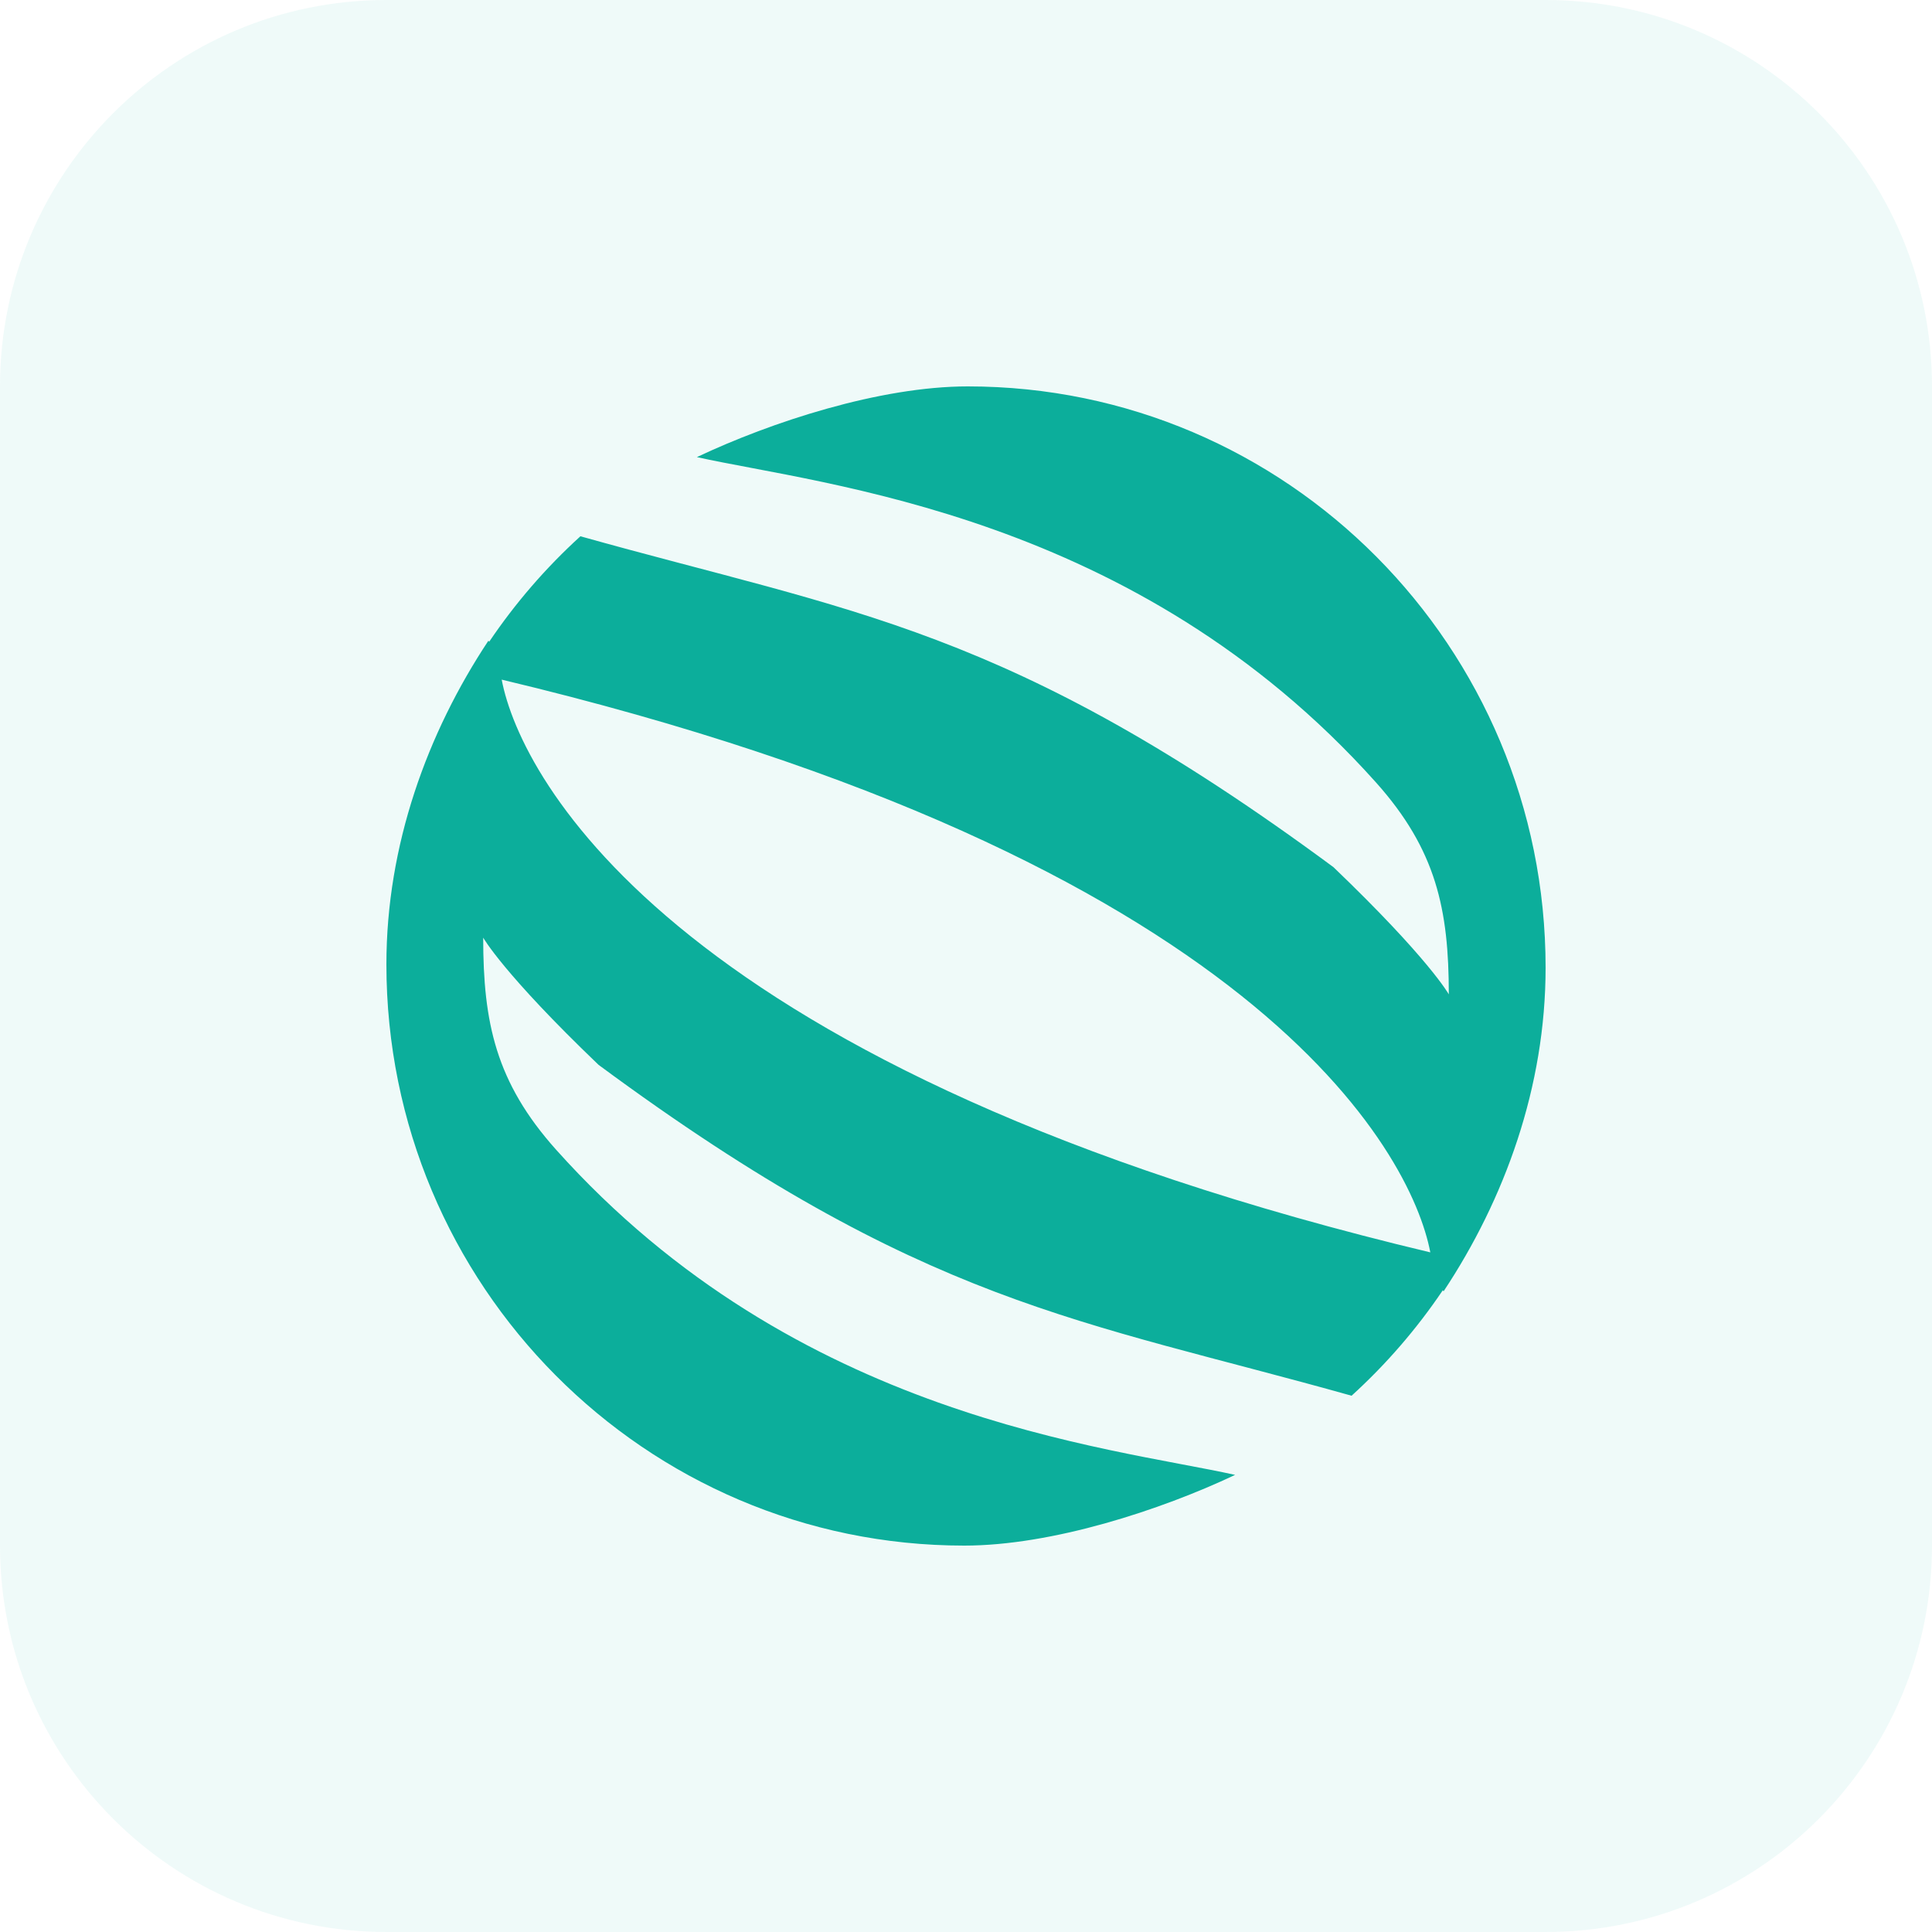
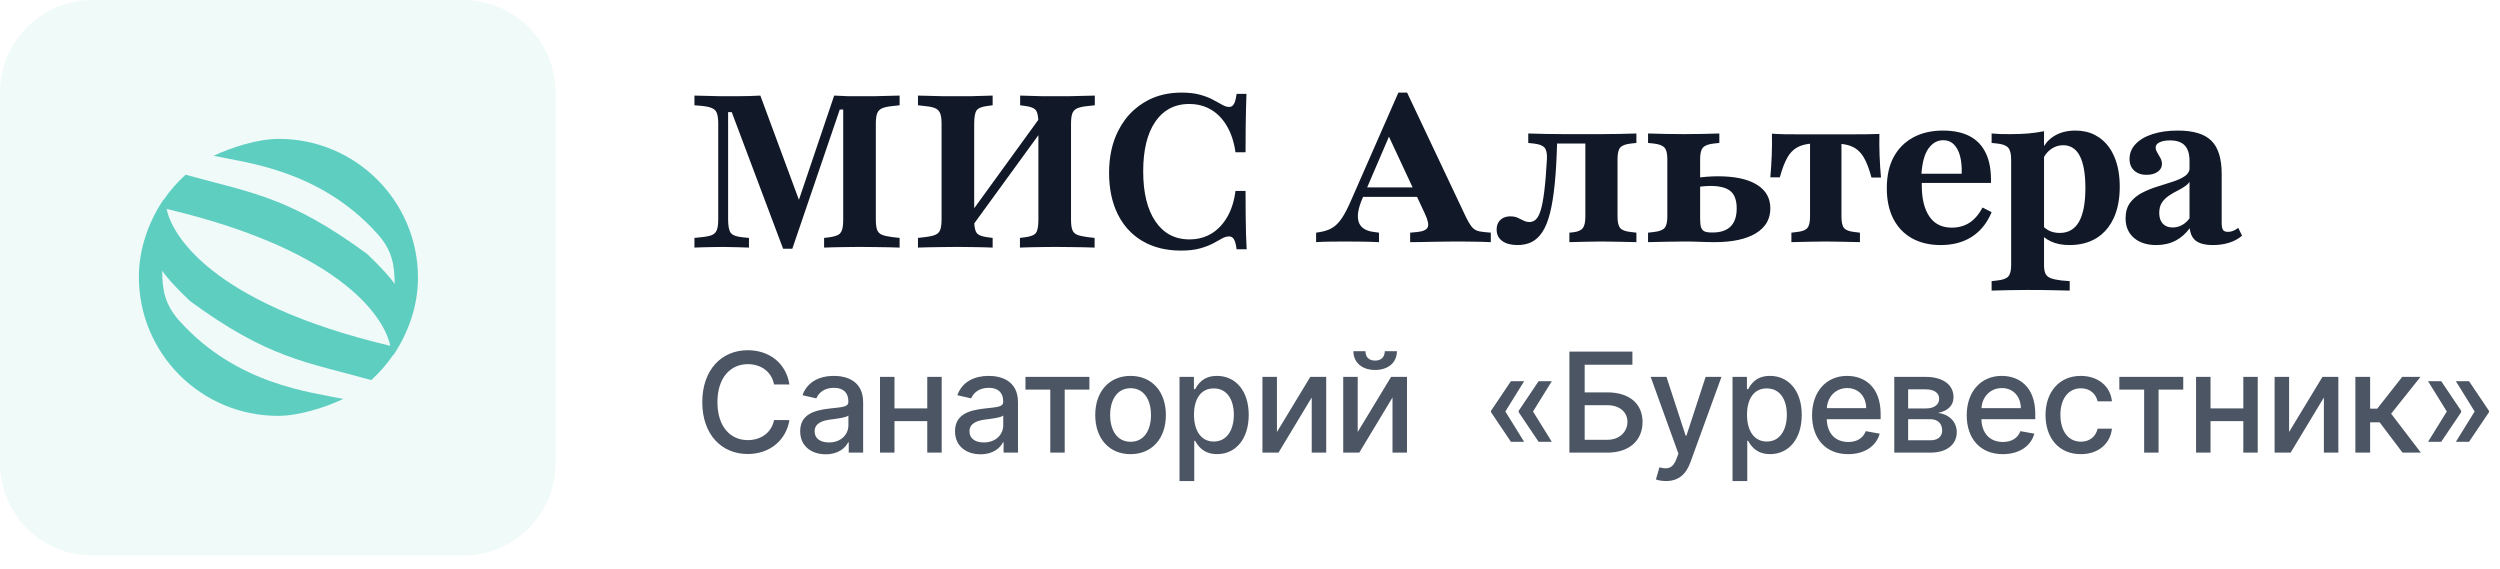
- <svg xmlns="http://www.w3.org/2000/svg" viewBox="0 0 40 40" width="40" height="40" fill="none" customFrame="url(#clipPath_0)">
+ <svg xmlns="http://www.w3.org/2000/svg" viewBox="0 0 216 49.107" width="216" height="49.107" fill="none" customFrame="#000000">
  <defs>
-     <clipPath id="clipPath_0">
-       <rect width="40" height="40" x="0" y="0" rx="8" fill="rgb(255,255,255)" />
+     <clipPath id="clipPath_7">
+       <rect width="216" height="49.107" x="0" y="0" fill="rgb(255,255,255)" />
+     </clipPath>
+     <clipPath id="clipPath_8">
+       <rect width="48" height="48" x="0" y="0" rx="8" fill="rgb(255,255,255)" />
+     </clipPath>
+     <clipPath id="clipPath_9">
+       <rect width="24" height="24" x="12" y="12" fill="rgb(255,255,255)" />
+     </clipPath>
+     <clipPath id="clipPath_10">
+       <rect width="156" height="49.107" x="60" y="0" fill="rgb(255,255,255)" />
+     </clipPath>
+     <clipPath id="clipPath_11">
+       <rect width="133.712" height="17.107" x="60" y="8" fill="rgb(255,255,255)" />
    </clipPath>
  </defs>
-   <rect id="Head-Icon" width="40" height="40" x="0" y="0" rx="8" fill="rgb(94,206,193)" fill-opacity="0.1" />
-   <path id="Vector 1" d="M29.888 26.735C31.154 24.826 32 22.502 32 20.035C32 13.388 26.643 8 20.036 8C18.219 8 15.97 8.735 14.428 9.464C17.064 10.049 23.507 10.635 28.485 16.196C29.736 17.593 29.996 18.831 29.996 20.587C29.996 20.587 29.587 19.85 27.607 17.953C20.871 12.976 17.649 12.684 12.017 11.103C11.304 11.751 10.669 12.485 10.128 13.287C10.122 13.279 10.117 13.272 10.112 13.265C8.846 15.175 8 17.498 8 19.965C8 26.612 13.357 32 19.964 32C21.781 32 24.03 31.265 25.572 30.536C22.936 29.951 16.493 29.365 11.514 23.804C10.264 22.407 10.004 21.169 10.004 19.413C10.004 19.413 10.413 20.15 12.393 22.047C19.129 27.024 22.351 27.316 27.983 28.897C28.696 28.249 29.331 27.515 29.872 26.713C29.878 26.721 29.883 26.728 29.888 26.735ZM29.613 25.929C14.018 22.21 10.782 16.15 10.387 14.071C25.982 17.79 29.218 23.85 29.613 25.929Z" fill="rgb(12,174,155)" fill-rule="evenodd" />
+   <g id="mainLogo" customFrame="url(#clipPath_7)">
+     <g id="icon" customFrame="url(#clipPath_8)">
+       <rect id="icon" width="48" height="48" x="0" y="0" rx="8" fill="rgb(94,206,193)" fill-opacity="0.1" />
+       <g id="sigil v3 Sm" customFrame="url(#clipPath_9)">
+         <path id="Union" d="M33.991 30.68C35.263 28.776 36.113 26.46 36.113 24C36.113 17.373 30.732 12 24.093 12C22.267 12 20.008 12.733 18.458 13.459C21.106 14.043 27.58 14.627 32.582 20.172C33.839 21.565 34.1 22.799 34.1 24.55C34.1 24.55 33.689 23.815 31.7 21.924C24.932 16.962 21.695 16.67 16.036 15.094C15.32 15.74 14.682 16.471 14.138 17.271C14.132 17.264 14.127 17.256 14.122 17.25C12.85 19.154 12 21.47 12 23.93C12 30.557 17.382 35.93 24.021 35.93C25.846 35.93 28.106 35.197 29.655 34.471C27.007 33.887 20.533 33.303 15.531 27.757C14.275 26.365 14.013 25.131 14.013 23.379C14.013 23.379 14.424 24.114 16.414 26.006C23.182 30.968 26.419 31.26 32.077 32.836C32.794 32.19 33.432 31.458 33.975 30.658C33.981 30.666 33.986 30.673 33.991 30.68ZM33.715 29.876C18.046 26.169 14.795 20.126 14.399 18.053C30.067 21.761 33.318 27.804 33.715 29.876Z" fill="rgb(94,206,193)" fill-rule="evenodd" />
+       </g>
+     </g>
+     <g id="text" customFrame="url(#clipPath_10)">
+       <g id="main" customFrame="url(#clipPath_11)">
+         <g id="МИС">
+           <path id="Vector 2" d="M63.223 9.69L67.659 21.488L68.457 21.488L72.556 9.466L72.853 9.466L72.853 18.961C72.853 19.346 72.821 19.642 72.758 19.848C72.719 19.981 72.656 20.09 72.57 20.176C72.525 20.221 72.473 20.259 72.415 20.292C72.247 20.382 71.996 20.451 71.663 20.5L71.202 20.556L71.202 21.392C71.434 21.381 71.712 21.372 72.033 21.364C72.355 21.357 72.696 21.351 73.055 21.347C73.415 21.34 73.755 21.336 74.077 21.336L74.504 21.336C74.875 21.336 75.257 21.34 75.65 21.347C76.046 21.351 76.426 21.357 76.79 21.364C77.156 21.372 77.469 21.381 77.727 21.392L77.727 20.556L77.082 20.483C76.696 20.434 76.4 20.367 76.194 20.28C76.087 20.235 75.998 20.173 75.926 20.095C75.863 20.025 75.814 19.943 75.779 19.848C75.708 19.642 75.672 19.346 75.672 18.961L75.672 10.69C75.672 10.308 75.708 10.016 75.779 9.814C75.814 9.717 75.864 9.632 75.927 9.56C75.999 9.479 76.088 9.414 76.194 9.364C76.4 9.271 76.696 9.205 77.082 9.168L77.727 9.095L77.727 8.258C77.469 8.258 77.156 8.266 76.79 8.281C76.426 8.292 76.046 8.301 75.65 8.309C75.257 8.313 74.875 8.314 74.504 8.314L74.296 8.314C73.926 8.314 73.566 8.313 73.218 8.309C72.874 8.301 72.492 8.284 72.073 8.258L69.027 17.265L65.694 8.258C65.421 8.273 65.1 8.286 64.734 8.298C64.371 8.309 63.979 8.314 63.56 8.314L63.223 8.314C62.867 8.314 62.487 8.313 62.083 8.309C61.683 8.301 61.299 8.292 60.932 8.281C60.569 8.266 60.258 8.258 60 8.258L60 9.095L60.646 9.151C61.031 9.189 61.325 9.254 61.527 9.348C61.64 9.397 61.733 9.463 61.805 9.547C61.865 9.617 61.911 9.698 61.943 9.791C62.018 9.993 62.055 10.293 62.055 10.69L62.055 18.961C62.055 19.346 62.018 19.642 61.943 19.848C61.908 19.947 61.859 20.032 61.795 20.105C61.728 20.181 61.644 20.244 61.544 20.292C61.353 20.382 61.067 20.445 60.685 20.483L60 20.556L60 21.392C60.195 21.381 60.434 21.372 60.719 21.364C61.003 21.357 61.303 21.351 61.617 21.347C61.935 21.34 62.224 21.336 62.482 21.336C62.867 21.336 63.27 21.344 63.689 21.359C64.109 21.37 64.449 21.381 64.711 21.392L64.711 20.556L64.15 20.5C63.633 20.451 63.296 20.325 63.139 20.123C62.985 19.917 62.909 19.53 62.909 18.961L62.909 9.69L63.223 9.69Z" fill="rgb(17,24,39)" fill-rule="evenodd" />
+           <path id="Vector 3" d="M81.351 11.599L81.351 18.961C81.351 19.346 81.314 19.642 81.239 19.848C81.202 19.948 81.149 20.034 81.082 20.105C81.013 20.179 80.929 20.237 80.829 20.28C80.634 20.367 80.338 20.434 79.942 20.483L79.313 20.556L79.313 21.392C79.571 21.381 79.88 21.372 80.239 21.364C80.598 21.357 80.978 21.351 81.379 21.347C81.779 21.34 82.159 21.336 82.519 21.336L82.946 21.336C83.268 21.336 83.601 21.34 83.945 21.347C84.293 21.351 84.628 21.357 84.95 21.364C85.272 21.372 85.544 21.381 85.764 21.392L85.764 20.556L85.338 20.5C84.844 20.44 84.525 20.314 84.383 20.123C84.27 19.972 84.202 19.696 84.179 19.296L89.718 11.679L89.718 18.961C89.718 19.545 89.647 19.932 89.504 20.123C89.362 20.314 89.044 20.44 88.55 20.5L88.123 20.556L88.123 21.392C88.355 21.381 88.628 21.372 88.943 21.364C89.261 21.357 89.592 21.351 89.937 21.347C90.285 21.34 90.62 21.336 90.942 21.336L91.368 21.336C91.739 21.336 92.121 21.34 92.514 21.347C92.911 21.351 93.291 21.357 93.654 21.364C94.021 21.372 94.328 21.381 94.575 21.392L94.575 20.556L93.946 20.483C93.56 20.434 93.264 20.367 93.059 20.28C92.951 20.235 92.862 20.173 92.791 20.095C92.728 20.025 92.678 19.943 92.643 19.848C92.572 19.642 92.536 19.346 92.536 18.961L92.536 10.69C92.536 10.308 92.572 10.016 92.643 9.814C92.678 9.717 92.728 9.632 92.792 9.56C92.863 9.479 92.952 9.414 93.059 9.364C93.264 9.271 93.56 9.205 93.946 9.168L94.592 9.095L94.592 8.258C94.333 8.258 94.021 8.266 93.654 8.281C93.291 8.292 92.911 8.301 92.514 8.309C92.121 8.313 91.739 8.314 91.368 8.314L90.942 8.314C90.62 8.314 90.285 8.313 89.937 8.309C89.592 8.301 89.261 8.292 88.943 8.281C88.628 8.266 88.361 8.258 88.14 8.258L88.14 9.095L88.55 9.151C89.044 9.211 89.362 9.338 89.504 9.533C89.617 9.685 89.685 9.959 89.709 10.357L84.17 17.992L84.17 10.69C84.17 10.11 84.241 9.724 84.383 9.533C84.525 9.338 84.844 9.211 85.338 9.151L85.764 9.095L85.764 8.258C85.544 8.258 85.274 8.266 84.956 8.281C84.641 8.292 84.31 8.301 83.962 8.309C83.618 8.313 83.279 8.314 82.946 8.314L82.519 8.314C82.159 8.314 81.779 8.313 81.379 8.309C80.978 8.301 80.598 8.292 80.239 8.281C79.88 8.266 79.571 8.258 79.313 8.258L79.313 9.095L79.942 9.168C80.338 9.205 80.634 9.271 80.829 9.364C80.928 9.412 81.012 9.473 81.081 9.548C81.149 9.623 81.201 9.711 81.239 9.814C81.314 10.016 81.351 10.308 81.351 10.69L81.351 11.599Z" fill="rgb(17,24,39)" fill-rule="evenodd" />
+           <path id="Vector 4" d="M98.705 20.825C99.641 21.375 100.751 21.651 102.035 21.651C102.678 21.651 103.223 21.589 103.669 21.465C104.114 21.342 104.488 21.2 104.792 21.039C105.095 20.878 105.353 20.735 105.567 20.612C105.784 20.488 105.991 20.427 106.19 20.427C106.276 20.427 106.353 20.444 106.42 20.48C106.499 20.522 106.564 20.588 106.617 20.679C106.714 20.844 106.789 21.13 106.841 21.538L107.712 21.538C107.685 21.108 107.667 20.668 107.655 20.219C107.644 19.766 107.635 19.244 107.627 18.652C107.62 18.057 107.616 17.338 107.616 16.496L106.746 16.496C106.633 17.372 106.396 18.122 106.033 18.748C105.687 19.343 105.256 19.806 104.74 20.137C104.715 20.153 104.689 20.169 104.663 20.185C104.563 20.245 104.461 20.3 104.357 20.349C103.883 20.573 103.356 20.685 102.776 20.685C102.135 20.685 101.567 20.551 101.07 20.284C100.589 20.025 100.174 19.64 99.828 19.129C99.124 18.092 98.772 16.651 98.772 14.806C98.772 12.964 99.12 11.534 99.817 10.516C100.152 10.026 100.552 9.654 101.016 9.399C101.521 9.121 102.102 8.983 102.759 8.983C103.335 8.983 103.859 9.093 104.332 9.313C104.437 9.362 104.54 9.417 104.64 9.477C104.664 9.491 104.688 9.506 104.712 9.52C105.23 9.844 105.663 10.305 106.01 10.903C106.377 11.528 106.622 12.279 106.746 13.155L107.616 13.155C107.616 12.279 107.62 11.547 107.627 10.959C107.635 10.371 107.644 9.855 107.655 9.409C107.667 8.964 107.68 8.532 107.695 8.112L106.841 8.112C106.789 8.509 106.714 8.797 106.617 8.977C106.561 9.077 106.491 9.149 106.407 9.192C106.343 9.225 106.271 9.241 106.19 9.241C106.018 9.241 105.823 9.179 105.606 9.056C105.389 8.932 105.125 8.788 104.814 8.623C104.507 8.455 104.131 8.309 103.685 8.185C103.24 8.062 102.703 8 102.074 8C101.006 8 100.05 8.217 99.205 8.65C99.069 8.72 98.936 8.795 98.806 8.876C98.505 9.062 98.225 9.271 97.967 9.505C97.418 9.999 96.966 10.6 96.61 11.307C96.086 12.344 95.824 13.553 95.824 14.935C95.824 16.297 96.071 17.482 96.565 18.489C96.866 19.102 97.247 19.63 97.71 20.073C98.008 20.359 98.339 20.61 98.705 20.825Z" fill="rgb(17,24,39)" fill-rule="evenodd" />
+         </g>
+         <path id="name" d="M117.734 17.097C117.341 17.989 117.227 18.684 117.393 19.181C117.427 19.283 117.474 19.377 117.533 19.461C117.758 19.786 118.164 19.982 118.75 20.048L119.145 20.103L119.145 20.921C118.597 20.895 118.082 20.881 117.599 20.877C117.116 20.869 116.642 20.866 116.177 20.866C115.726 20.866 115.297 20.869 114.89 20.877C114.487 20.881 114.094 20.895 113.712 20.921L113.712 20.103L114.052 20.048C114.47 19.979 114.825 19.856 115.117 19.681Q115.555 19.417 115.939 18.847C116.195 18.466 116.471 17.931 116.766 17.239L120.821 8L121.572 8L126.681 18.803C126.833 19.103 126.971 19.341 127.098 19.516C127.216 19.681 127.355 19.804 127.515 19.885C127.525 19.89 127.536 19.895 127.546 19.9C127.719 19.977 127.943 20.026 128.217 20.048L128.806 20.103L128.806 20.921C128.579 20.91 128.312 20.901 128.006 20.893C127.703 20.886 127.393 20.881 127.076 20.877C126.762 20.869 126.458 20.866 126.162 20.866L125.838 20.866C125.517 20.866 125.171 20.869 124.8 20.877C124.432 20.881 124.066 20.886 123.702 20.893C123.342 20.901 123 20.908 122.675 20.915C122.354 20.919 122.075 20.921 121.837 20.921L121.837 20.103L122.427 20.048C122.928 20.001 123.234 19.869 123.346 19.653C123.461 19.434 123.382 19.035 123.108 18.457L122.432 17.009L117.772 17.009L117.734 17.097ZM167.678 21.173C166.723 21.173 165.894 20.977 165.191 20.586C164.935 20.443 164.701 20.277 164.488 20.087C164.12 19.76 163.816 19.363 163.578 18.896C163.206 18.157 163.02 17.279 163.02 16.263C163.02 15.187 163.221 14.282 163.623 13.547C163.877 13.084 164.194 12.691 164.574 12.368C164.8 12.175 165.049 12.006 165.321 11.863C166.05 11.475 166.898 11.281 167.864 11.281C168.785 11.281 169.556 11.442 170.176 11.764C170.379 11.868 170.566 11.991 170.736 12.132C171.086 12.422 171.368 12.792 171.58 13.24C171.9 13.902 172.046 14.758 172.02 15.807L166.042 15.807L166.042 16.01C166.042 17.17 166.262 18.07 166.702 18.71C166.889 18.982 167.113 19.196 167.374 19.353C167.726 19.564 168.145 19.67 168.631 19.67C169.123 19.67 169.561 19.57 169.945 19.372C170.025 19.331 170.101 19.286 170.176 19.236C170.612 18.947 170.984 18.512 171.293 17.931L172.076 18.331C171.733 19.155 171.249 19.803 170.625 20.276C170.545 20.337 170.463 20.394 170.379 20.449C170.349 20.469 170.318 20.488 170.287 20.507C169.561 20.951 168.691 21.173 167.678 21.173ZM189.174 14.634C189.161 14.706 189.139 14.774 189.109 14.837C189.043 14.979 188.936 15.101 188.789 15.204C188.521 15.39 188.174 15.553 187.747 15.692C187.323 15.831 186.875 15.974 186.401 16.12C185.93 16.263 185.485 16.444 185.065 16.663C184.714 16.846 184.416 17.076 184.173 17.355C184.129 17.406 184.086 17.459 184.045 17.514C183.781 17.865 183.649 18.318 183.649 18.874C183.649 19.314 183.743 19.698 183.933 20.027C184.044 20.22 184.188 20.393 184.365 20.548C184.385 20.565 184.406 20.582 184.427 20.599C184.901 20.982 185.526 21.173 186.303 21.173C186.923 21.173 187.478 21.046 187.968 20.791C187.99 20.78 188.012 20.768 188.034 20.756C188.469 20.518 188.854 20.173 189.19 19.722C189.235 20.143 189.373 20.47 189.604 20.701C189.621 20.718 189.639 20.735 189.657 20.751C189.979 21.032 190.493 21.173 191.199 21.173C191.712 21.173 192.185 21.104 192.615 20.965C193.046 20.826 193.411 20.625 193.712 20.361L193.386 19.686C193.241 19.796 193.095 19.882 192.946 19.944C192.847 19.983 192.746 20.009 192.644 20.022C192.593 20.029 192.542 20.032 192.49 20.032C192.308 20.032 192.176 19.986 192.093 19.894C192.084 19.884 192.075 19.873 192.067 19.862C191.991 19.745 191.953 19.547 191.953 19.269L191.953 15.028C191.953 13.7 191.656 12.744 191.063 12.159C190.473 11.573 189.509 11.281 188.17 11.281C187.334 11.281 186.601 11.383 185.972 11.588C185.346 11.793 184.859 12.08 184.512 12.45C184.326 12.645 184.19 12.859 184.104 13.092C184.028 13.295 183.991 13.513 183.991 13.744C183.991 14.022 184.051 14.263 184.173 14.467C184.231 14.564 184.302 14.652 184.387 14.732C184.426 14.769 184.468 14.803 184.511 14.835C184.758 15.015 185.07 15.105 185.445 15.105C185.851 15.105 186.176 15.017 186.422 14.842C186.572 14.735 186.675 14.61 186.734 14.466C186.772 14.372 186.791 14.271 186.791 14.161C186.791 14.078 186.782 13.998 186.763 13.919C186.741 13.825 186.705 13.733 186.656 13.646C186.565 13.481 186.475 13.324 186.384 13.174C186.294 13.024 186.249 12.881 186.249 12.746C186.249 12.692 186.257 12.641 186.275 12.593C186.321 12.472 186.426 12.372 186.591 12.296C186.818 12.186 187.117 12.131 187.486 12.131C188.061 12.131 188.487 12.276 188.762 12.565C189.037 12.854 189.174 13.302 189.174 13.909L189.174 14.634ZM179.317 11.281C179.949 11.281 180.514 11.409 181.01 11.666C181.126 11.726 181.239 11.794 181.348 11.868C181.407 11.908 181.464 11.949 181.52 11.993C182.014 12.375 182.4 12.893 182.68 13.547C182.99 14.271 183.146 15.134 183.146 16.137C183.146 17.186 182.972 18.09 182.624 18.847C182.355 19.43 181.996 19.907 181.547 20.278C181.416 20.386 181.277 20.485 181.131 20.575C180.484 20.974 179.707 21.173 178.801 21.173C178.191 21.173 177.662 21.071 177.214 20.866C176.984 20.76 176.78 20.635 176.604 20.492L176.604 22.912C176.604 23.227 176.646 23.472 176.732 23.648C176.748 23.681 176.767 23.714 176.788 23.744C176.878 23.872 177.011 23.969 177.187 24.037C177.408 24.121 177.721 24.187 178.124 24.235L178.823 24.289L178.823 25.107C178.405 25.096 178 25.087 177.608 25.079C177.22 25.072 176.83 25.065 176.437 25.058C176.049 25.054 175.627 25.052 175.172 25.052C174.599 25.052 174.074 25.058 173.597 25.069C173.123 25.083 172.616 25.096 172.076 25.107L172.076 24.289L172.554 24.235C173.031 24.187 173.351 24.072 173.513 23.889C173.68 23.71 173.763 23.384 173.763 22.912L173.763 13.783C173.763 13.296 173.68 12.958 173.513 12.768C173.351 12.574 173.031 12.451 172.554 12.4L172.076 12.351L172.076 11.533C172.369 11.559 172.637 11.575 172.881 11.583C173.129 11.586 173.41 11.588 173.724 11.588C174.301 11.588 174.821 11.568 175.283 11.528C175.749 11.484 176.19 11.42 176.604 11.336L176.604 12.619C176.741 12.402 176.901 12.21 177.086 12.045C177.186 11.954 177.294 11.872 177.408 11.797C177.422 11.788 177.435 11.779 177.449 11.771C177.966 11.444 178.589 11.281 179.317 11.281ZM131.107 21.173C130.557 21.173 130.118 21.056 129.793 20.822C129.648 20.715 129.536 20.59 129.456 20.447C129.358 20.271 129.309 20.067 129.309 19.834C129.309 19.575 129.368 19.356 129.487 19.176C129.529 19.113 129.578 19.054 129.635 19C129.67 18.967 129.707 18.936 129.746 18.908C129.944 18.765 130.194 18.693 130.493 18.693C130.747 18.693 130.962 18.735 131.14 18.819C131.321 18.904 131.489 18.986 131.645 19.066C131.648 19.068 131.651 19.069 131.654 19.071C131.808 19.145 131.978 19.181 132.166 19.181C132.21 19.181 132.253 19.178 132.295 19.17C132.435 19.145 132.568 19.077 132.693 18.968C132.856 18.821 132.997 18.554 133.117 18.166C133.236 17.779 133.34 17.228 133.427 16.515C133.517 15.802 133.593 14.873 133.655 13.728C133.676 13.256 133.606 12.931 133.443 12.751C133.284 12.568 132.97 12.451 132.503 12.4L132.041 12.351L132.041 11.533C132.567 11.544 133.063 11.557 133.53 11.572C133.997 11.583 134.511 11.588 135.073 11.588L138.353 11.588C138.915 11.588 139.429 11.583 139.896 11.572C140.363 11.557 140.859 11.544 141.385 11.533L141.385 12.351L140.923 12.4C140.456 12.451 140.144 12.568 139.989 12.751C139.833 12.931 139.755 13.256 139.755 13.728L139.755 18.726C139.755 19.198 139.833 19.525 139.989 19.708C140.144 19.887 140.456 20.001 140.923 20.048L141.385 20.103L141.385 20.921C140.859 20.91 140.363 20.899 139.896 20.888C139.429 20.873 138.915 20.866 138.353 20.866C137.854 20.866 137.388 20.873 136.957 20.888C136.527 20.899 136.072 20.91 135.594 20.921L135.594 20.103L135.914 20.07C136.32 20.023 136.597 19.906 136.746 19.719C136.898 19.529 136.974 19.198 136.974 18.726L136.974 12.4L134.532 12.4C134.495 13.746 134.427 14.911 134.328 15.895C134.227 16.901 134.089 17.746 133.915 18.43C133.742 19.11 133.523 19.65 133.258 20.048C132.994 20.447 132.686 20.734 132.335 20.91C131.983 21.085 131.574 21.173 131.107 21.173ZM144.057 18.726L144.057 13.728C144.057 13.256 143.974 12.931 143.808 12.751C143.642 12.568 143.328 12.451 142.867 12.4L142.391 12.351L142.391 11.533C142.926 11.544 143.431 11.557 143.907 11.572C144.383 11.583 144.907 11.588 145.479 11.588C146.04 11.588 146.56 11.583 147.04 11.572C147.523 11.557 148.027 11.544 148.551 11.533L148.551 12.351L148.075 12.4C147.614 12.451 147.3 12.568 147.134 12.751C146.972 12.931 146.891 13.256 146.891 13.728L146.891 15.327C147.066 15.306 147.235 15.289 147.4 15.275C147.754 15.246 148.095 15.231 148.424 15.231C149.885 15.231 151.005 15.471 151.784 15.95C152.19 16.197 152.491 16.501 152.686 16.861C152.867 17.193 152.957 17.573 152.957 18.002C152.957 18.424 152.871 18.802 152.699 19.137C152.491 19.543 152.156 19.885 151.695 20.164C150.854 20.668 149.673 20.921 148.153 20.921C147.725 20.921 147.3 20.912 146.88 20.893C146.459 20.875 145.992 20.866 145.479 20.866C144.907 20.866 144.383 20.873 143.907 20.888C143.431 20.899 142.926 20.91 142.391 20.921L142.391 20.103L142.867 20.048C143.328 20.001 143.642 19.887 143.808 19.708C143.974 19.525 144.057 19.198 144.057 18.726ZM155.433 12.658C155.697 12.538 156.015 12.457 156.387 12.416L156.387 18.726C156.387 19.198 156.308 19.525 156.149 19.708C155.993 19.887 155.687 20.001 155.232 20.048L154.776 20.103L154.776 20.921C155.292 20.91 155.776 20.899 156.228 20.888C156.684 20.873 157.188 20.866 157.739 20.866C158.287 20.866 158.787 20.873 159.24 20.888C159.696 20.899 160.182 20.91 160.698 20.921L160.698 20.103L160.242 20.048C159.786 20.001 159.482 19.887 159.33 19.708C159.178 19.525 159.102 19.198 159.102 18.726L159.102 12.434C159.466 12.475 159.779 12.556 160.041 12.675C160.145 12.722 160.244 12.777 160.337 12.84C160.607 13.022 160.835 13.271 161.021 13.585C161.272 14.006 161.497 14.591 161.695 15.341L162.517 15.341C162.46 14.686 162.419 14.046 162.395 13.421C162.373 12.791 162.368 12.175 162.379 11.572C162.004 11.583 161.629 11.592 161.255 11.599C160.884 11.603 160.511 11.605 160.136 11.605L155.338 11.605C154.977 11.605 154.606 11.603 154.224 11.599C153.846 11.592 153.469 11.575 153.095 11.55C153.109 12.168 153.104 12.788 153.079 13.41C153.054 14.031 153.013 14.668 152.957 15.319L153.779 15.319C153.977 14.584 154.201 14.002 154.452 13.574C154.645 13.242 154.884 12.985 155.167 12.802C155.252 12.747 155.34 12.699 155.433 12.658ZM120.005 11.808L122.05 16.191L118.123 16.191L120.005 11.808ZM166.606 12.85C166.28 13.313 166.083 14.034 166.012 15.012L169.488 15.012C169.511 14.434 169.465 13.931 169.353 13.503C169.244 13.071 169.067 12.733 168.823 12.488C168.736 12.398 168.639 12.325 168.534 12.267C168.347 12.166 168.131 12.115 167.886 12.115C167.73 12.115 167.581 12.138 167.44 12.184C167.122 12.288 166.844 12.51 166.606 12.85ZM176.998 19.906C176.85 19.827 176.718 19.733 176.604 19.627L176.604 13.562C176.758 13.291 176.951 13.072 177.181 12.905C177.378 12.761 177.586 12.661 177.806 12.604C177.95 12.567 178.098 12.548 178.252 12.548C178.526 12.548 178.77 12.604 178.985 12.715C179.278 12.867 179.516 13.122 179.7 13.481C180.018 14.103 180.177 15.025 180.177 16.246C180.177 17.537 179.994 18.507 179.628 19.154C179.442 19.483 179.206 19.729 178.922 19.891C178.648 20.047 178.329 20.125 177.963 20.125C177.593 20.125 177.272 20.052 176.998 19.906ZM189.174 15.714L189.174 18.864C189.005 19.093 188.815 19.272 188.604 19.401C188.424 19.51 188.236 19.584 188.042 19.622C187.937 19.643 187.829 19.653 187.719 19.653C187.423 19.653 187.18 19.581 186.991 19.437C186.945 19.402 186.902 19.362 186.862 19.319C186.847 19.302 186.832 19.284 186.818 19.267C186.644 19.049 186.558 18.761 186.558 18.402C186.558 18.04 186.634 17.742 186.786 17.508C186.828 17.444 186.874 17.382 186.923 17.323C187.054 17.165 187.209 17.027 187.388 16.91C187.634 16.745 187.886 16.599 188.143 16.471C188.4 16.343 188.633 16.204 188.843 16.054C188.981 15.956 189.091 15.843 189.174 15.714ZM146.891 18.891L146.891 16.126C146.969 16.118 147.042 16.11 147.112 16.104C147.352 16.078 147.575 16.065 147.782 16.065C148.586 16.065 149.166 16.217 149.52 16.52C149.529 16.528 149.538 16.536 149.547 16.544C149.883 16.846 150.051 17.332 150.051 18.002C150.051 18.689 149.878 19.209 149.531 19.56L149.531 19.56C149.518 19.573 149.504 19.586 149.491 19.599C149.145 19.924 148.643 20.087 147.987 20.087L147.876 20.087C147.607 20.087 147.402 20.054 147.262 19.988C147.222 19.97 147.186 19.947 147.153 19.92C147.07 19.852 147.008 19.758 146.968 19.637C146.917 19.465 146.891 19.216 146.891 18.891Z" fill="rgb(17,24,39)" fill-rule="evenodd" />
+       </g>
+       <path id="txt" d="M68.206 33.218C67.91 31.352 66.448 30.259 64.603 30.259C62.344 30.259 60.677 31.953 60.677 34.745C60.677 37.534 62.335 39.227 64.603 39.227C66.519 39.227 67.922 38.026 68.206 36.297L66.879 36.294C66.653 37.411 65.716 38.026 64.611 38.026C63.114 38.026 61.986 36.877 61.986 34.745C61.986 32.627 63.111 31.463 64.614 31.463C65.728 31.463 66.659 32.087 66.879 33.218L68.206 33.218ZM71.348 39.251C72.429 39.251 73.038 38.703 73.282 38.213L73.331 38.213L73.331 39.107L74.576 39.107L74.576 34.759C74.576 32.855 73.076 32.477 72.037 32.477C70.853 32.477 69.76 32.955 69.335 34.147L70.534 34.419C70.721 33.954 71.199 33.508 72.054 33.508C72.877 33.508 73.299 33.939 73.299 34.68L73.299 34.709C73.299 35.172 72.822 35.166 71.644 35.301C70.405 35.448 69.136 35.77 69.136 37.258C69.136 38.544 70.103 39.251 71.348 39.251ZM71.623 38.228C70.903 38.228 70.384 37.906 70.384 37.276C70.384 36.593 70.988 36.35 71.726 36.251C72.139 36.198 73.12 36.086 73.302 35.902L73.302 36.746C73.302 37.522 72.684 38.228 71.623 38.228ZM77.283 32.562L76.032 32.562L76.032 39.107L77.283 39.107L77.283 36.388L80.116 36.388L80.116 39.107L81.361 39.107L81.361 32.562L80.116 32.562L80.116 35.284L77.283 35.284L77.283 32.562ZM84.726 39.251C85.807 39.251 86.416 38.703 86.659 38.213L86.709 38.213L86.709 39.107L87.954 39.107L87.954 34.759C87.954 32.855 86.454 32.477 85.414 32.477C84.231 32.477 83.138 32.955 82.713 34.147L83.912 34.419C84.099 33.954 84.576 33.508 85.432 33.508C86.255 33.508 86.677 33.939 86.677 34.68L86.677 34.709C86.677 35.172 86.2 35.166 85.022 35.301C83.783 35.448 82.514 35.77 82.514 37.258C82.514 38.544 83.481 39.251 84.726 39.251ZM85.001 38.228C84.281 38.228 83.762 37.906 83.762 37.276C83.762 36.593 84.366 36.35 85.104 36.251C85.517 36.198 86.498 36.086 86.68 35.902L86.68 36.746C86.68 37.522 86.062 38.228 85.001 38.228ZM88.6 33.661L90.745 33.661L90.745 39.107L91.99 39.107L91.99 33.661L94.123 33.661L94.123 32.562L88.6 32.562L88.6 33.661ZM97.679 39.239C99.525 39.239 100.732 37.888 100.732 35.864C100.732 33.828 99.525 32.477 97.679 32.477C95.837 32.477 94.629 33.828 94.629 35.864C94.629 37.888 95.837 39.239 97.679 39.239ZM97.685 38.169C96.478 38.169 95.916 37.118 95.916 35.861C95.916 34.607 96.478 33.541 97.685 33.541C98.883 33.541 99.446 34.607 99.446 35.861C99.446 37.118 98.883 38.169 97.685 38.169ZM101.91 41.562L103.184 41.562L103.184 38.087L103.26 38.087C103.492 38.506 103.961 39.236 105.153 39.236C106.738 39.236 107.889 37.964 107.889 35.846C107.889 33.725 106.723 32.477 105.141 32.477C103.925 32.477 103.489 33.218 103.26 33.623L103.155 33.623L103.155 32.562L101.91 32.562L101.91 41.562ZM103.161 35.834C103.161 34.466 103.755 33.558 104.869 33.558C106.023 33.558 106.603 34.534 106.603 35.834C106.603 37.147 106.005 38.149 104.869 38.149C103.773 38.149 103.161 37.211 103.161 35.834ZM110.327 37.323L110.327 32.562L109.076 32.562L109.076 39.107L110.462 39.107L113.333 34.343L113.333 39.107L114.584 39.107L114.584 32.562L113.21 32.562L110.327 37.323ZM117.306 37.323L117.306 32.562L116.055 32.562L116.055 39.107L117.441 39.107L120.312 34.343L120.312 39.107L121.563 39.107L121.563 32.562L120.189 32.562L117.306 37.323ZM119.644 30.344C119.644 30.775 119.406 31.156 118.809 31.156C118.202 31.156 117.977 30.772 117.977 30.344L116.934 30.344C116.934 31.305 117.663 31.964 118.809 31.964C119.963 31.964 120.692 31.305 120.692 30.344L119.644 30.344ZM134.074 38.169L132.453 35.553L134.074 32.937L132.934 32.937L131.214 35.495L131.214 35.612L132.934 38.169L134.074 38.169ZM131.683 38.169L130.063 35.553L131.683 32.937L130.543 32.937L128.824 35.495L128.824 35.612L130.543 38.169L131.683 38.169ZM135.596 39.107L138.866 39.107C140.805 39.107 141.916 38.026 141.916 36.461C141.916 34.9 140.805 33.901 138.866 33.901L136.915 33.901L136.915 31.513L141.04 31.513L141.04 30.379L135.596 30.379L135.596 39.107ZM136.915 37.999L136.915 35.008L138.866 35.008C139.991 35.008 140.612 35.656 140.612 36.444C140.612 37.252 139.991 37.999 138.866 37.999L136.915 37.999ZM143.939 41.562C144.994 41.562 145.656 41.011 146.037 39.98L148.735 32.562L147.367 32.562L145.708 37.642L145.641 37.642L143.983 32.562L142.618 32.562L145.014 39.192L144.856 39.626C144.531 40.496 144.077 40.569 143.376 40.376L143.072 41.421C143.224 41.489 143.555 41.562 143.939 41.562ZM149.69 41.562L150.964 41.562L150.964 38.087L151.041 38.087C151.272 38.506 151.741 39.236 152.933 39.236C154.518 39.236 155.67 37.964 155.67 35.846C155.67 33.725 154.504 32.477 152.922 32.477C151.706 32.477 151.269 33.218 151.041 33.623L150.935 33.623L150.935 32.562L149.69 32.562L149.69 41.562ZM150.941 35.834C150.941 34.466 151.536 33.558 152.649 33.558C153.803 33.558 154.383 34.534 154.383 35.834C154.383 37.147 153.786 38.149 152.649 38.149C151.553 38.149 150.941 37.211 150.941 35.834ZM159.678 39.239C161.107 39.239 162.115 38.536 162.405 37.469L161.201 37.252C160.97 37.871 160.416 38.187 159.692 38.187C158.599 38.187 157.867 37.478 157.832 36.218L162.487 36.218L162.487 35.767C162.487 33.4 161.072 32.477 159.59 32.477C157.765 32.477 156.563 33.866 156.563 35.876C156.563 37.909 157.747 39.239 159.678 39.239ZM157.838 35.263C157.888 34.334 158.561 33.529 159.599 33.529C160.586 33.529 161.233 34.261 161.239 35.263L157.838 35.263ZM163.665 39.107L166.794 39.107C168.226 39.107 169.064 38.383 169.064 37.343C169.064 36.371 168.32 35.776 167.447 35.673C168.25 35.518 168.783 35.076 168.783 34.308C168.783 33.236 167.854 32.562 166.38 32.562L163.665 32.562L163.665 39.107ZM164.863 38.041L164.863 36.221L166.794 36.221C167.423 36.221 167.804 36.593 167.804 37.203C167.804 37.721 167.423 38.041 166.794 38.041L164.863 38.041ZM164.863 35.29L164.863 33.64L166.38 33.64C167.104 33.64 167.544 33.942 167.544 34.446C167.544 34.97 167.11 35.29 166.392 35.29L164.863 35.29ZM173.039 39.239C174.468 39.239 175.476 38.536 175.766 37.469L174.562 37.252C174.331 37.871 173.777 38.187 173.053 38.187C171.96 38.187 171.228 37.478 171.193 36.218L175.848 36.218L175.848 35.767C175.848 33.4 174.433 32.477 172.951 32.477C171.125 32.477 169.924 33.866 169.924 35.876C169.924 37.909 171.108 39.239 173.039 39.239ZM171.199 35.263C171.249 34.334 171.922 33.529 172.959 33.529C173.947 33.529 174.594 34.261 174.6 35.263L171.199 35.263ZM179.782 39.239C181.329 39.239 182.331 38.31 182.472 37.036L181.233 37.036C181.071 37.745 180.521 38.161 179.791 38.161C178.713 38.161 178.019 37.261 178.019 35.834C178.019 34.431 178.728 33.549 179.791 33.549C180.603 33.549 181.095 34.062 181.233 34.674L182.472 34.674C182.337 33.353 181.259 32.477 179.771 32.477C177.925 32.477 176.733 33.866 176.733 35.864C176.733 37.838 177.884 39.239 179.782 39.239ZM183.11 33.661L185.254 33.661L185.254 39.107L186.499 39.107L186.499 33.661L188.632 33.661L188.632 32.562L183.11 32.562L183.11 33.661ZM190.99 32.562L189.739 32.562L189.739 39.107L190.99 39.107L190.99 36.388L193.823 36.388L193.823 39.107L195.068 39.107L195.068 32.562L193.823 32.562L193.823 35.284L190.99 35.284L190.99 32.562ZM197.777 37.323L197.777 32.562L196.526 32.562L196.526 39.107L197.911 39.107L200.783 34.343L200.783 39.107L202.034 39.107L202.034 32.562L200.66 32.562L197.777 37.323ZM203.504 39.107L204.779 39.107L204.779 36.491L205.605 36.491L207.58 39.107L209.162 39.107L206.595 35.744L209.129 32.562L207.553 32.562L205.394 35.307L204.779 35.307L204.779 32.562L203.504 32.562L203.504 39.107ZM212.189 38.169L213.326 38.169L215.048 35.612L215.048 35.495L213.326 32.937L212.189 32.937L213.809 35.553L212.189 38.169ZM209.786 38.169L210.923 38.169L212.646 35.612L212.646 35.495L210.923 32.937L209.786 32.937L211.404 35.553L209.786 38.169Z" fill="rgb(75,85,99)" fill-rule="nonzero" />
+     </g>
+   </g>
</svg>
